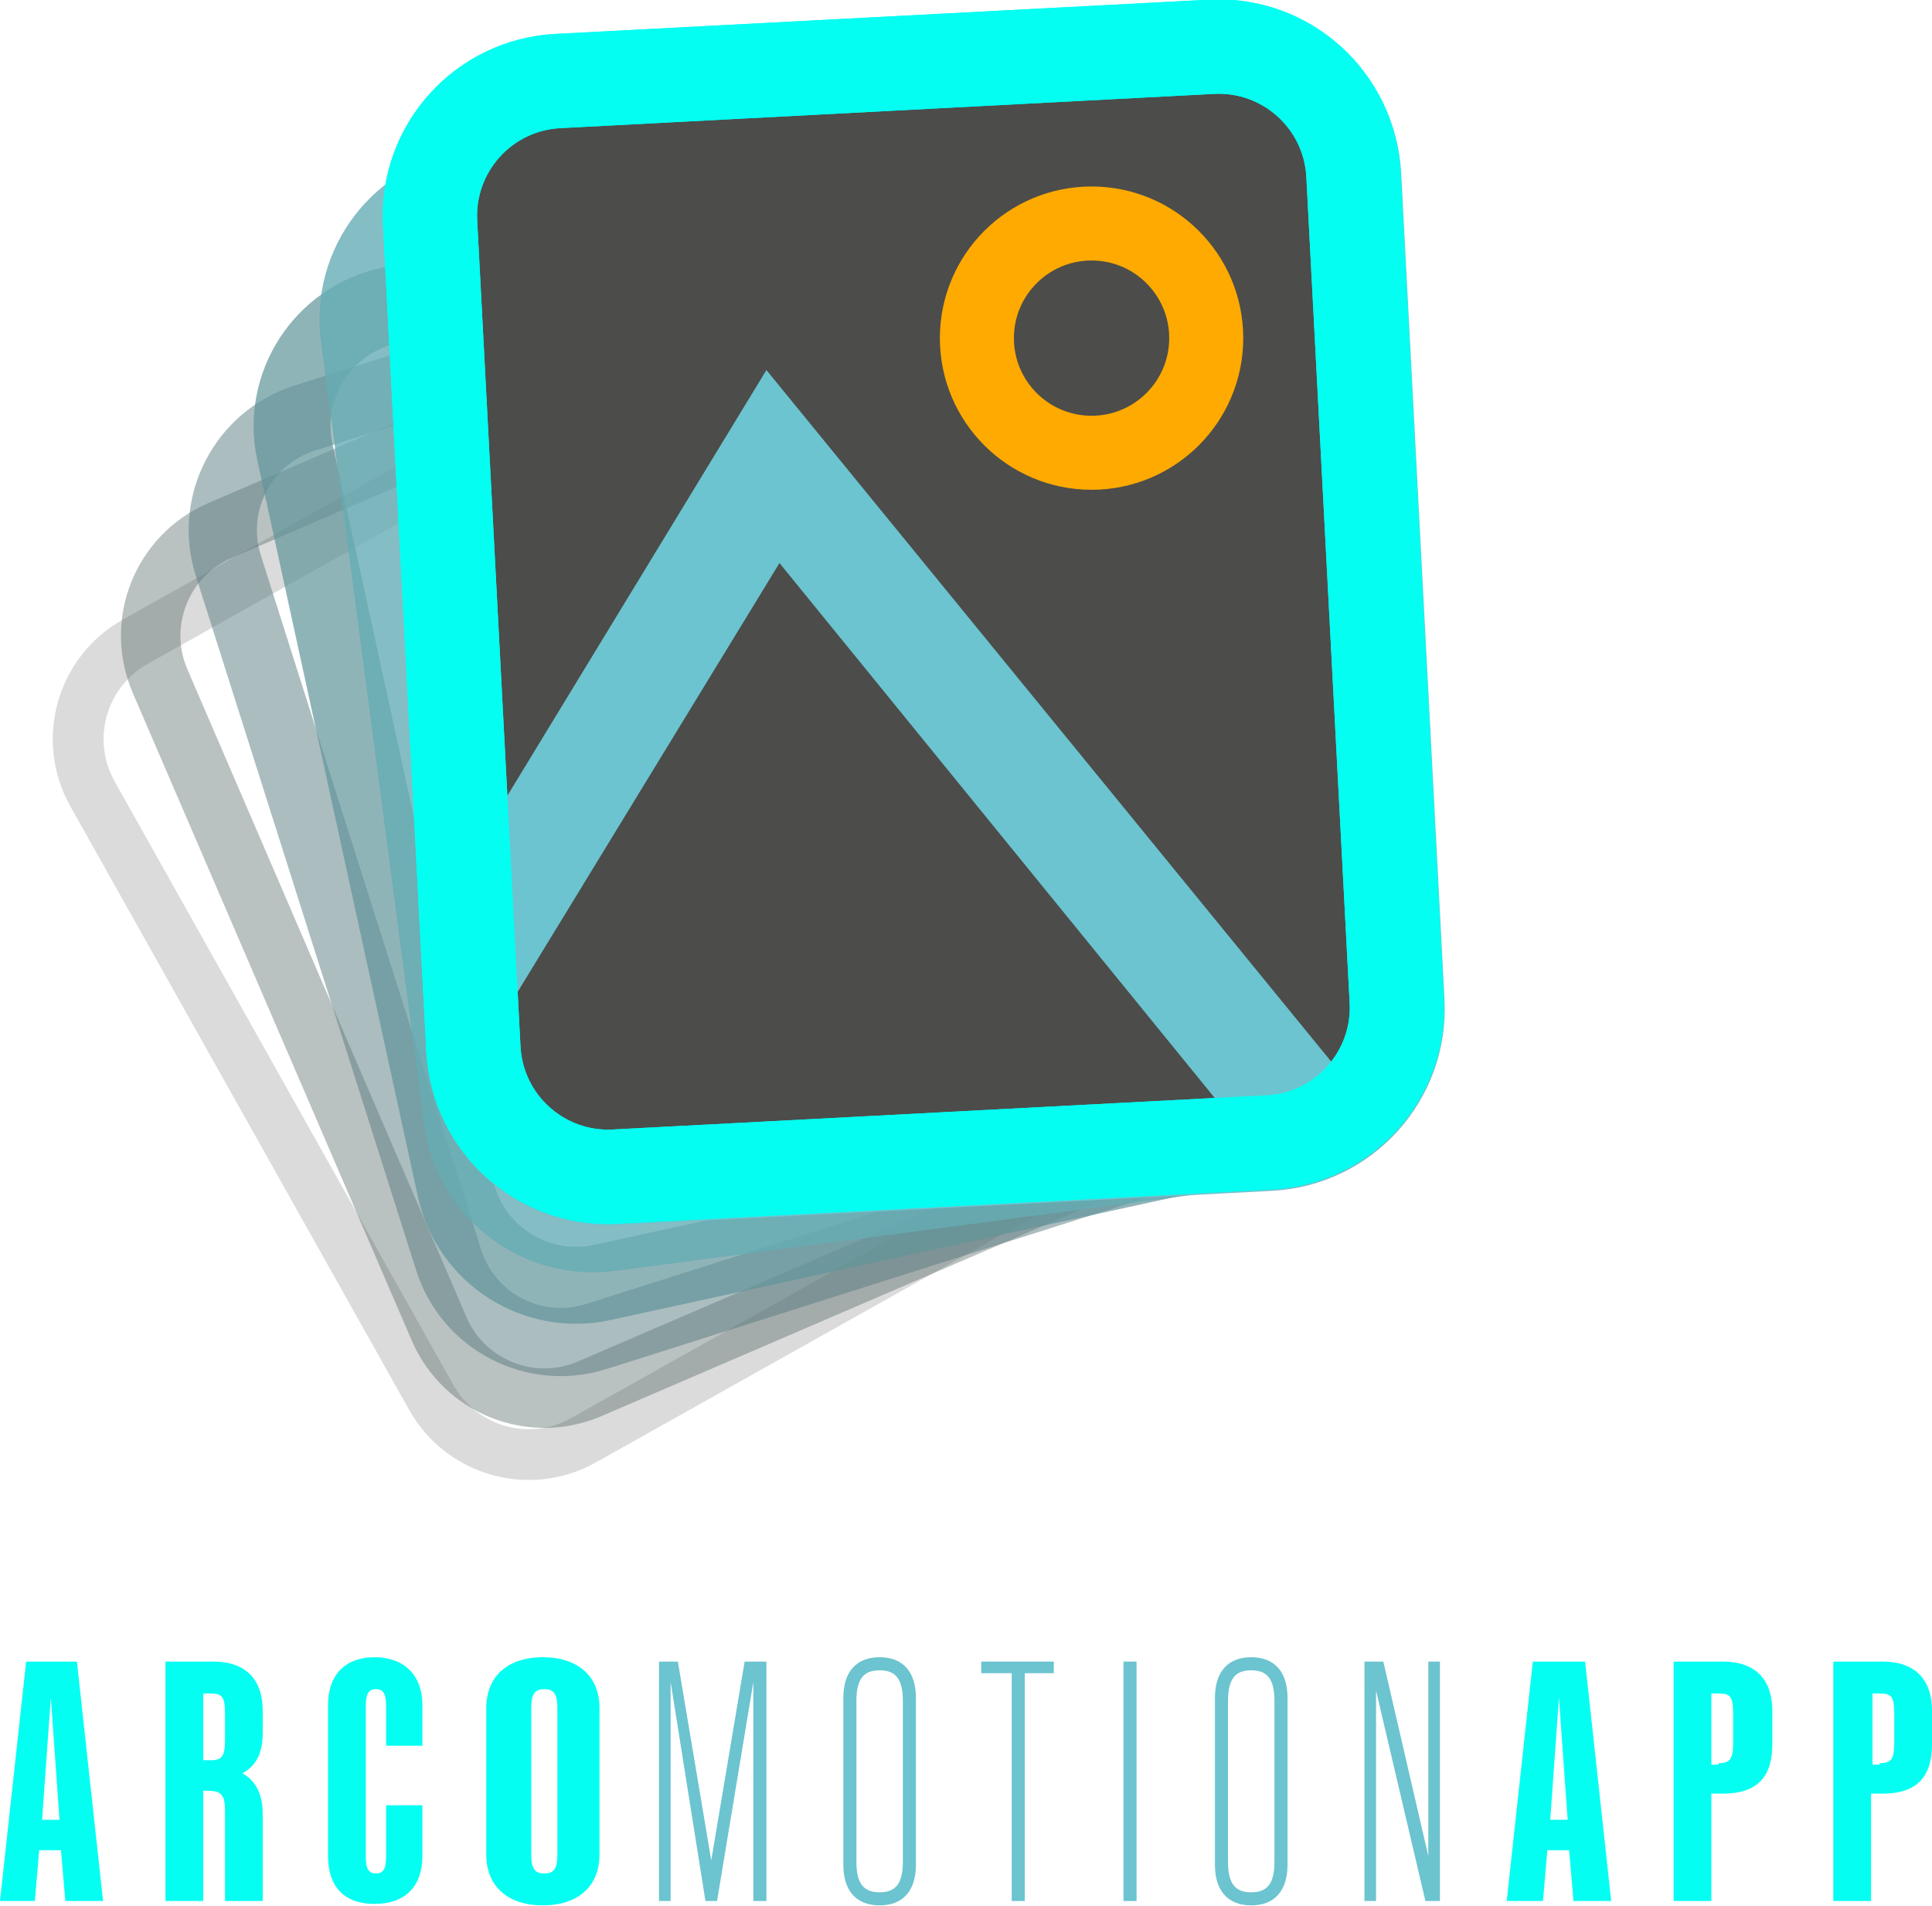
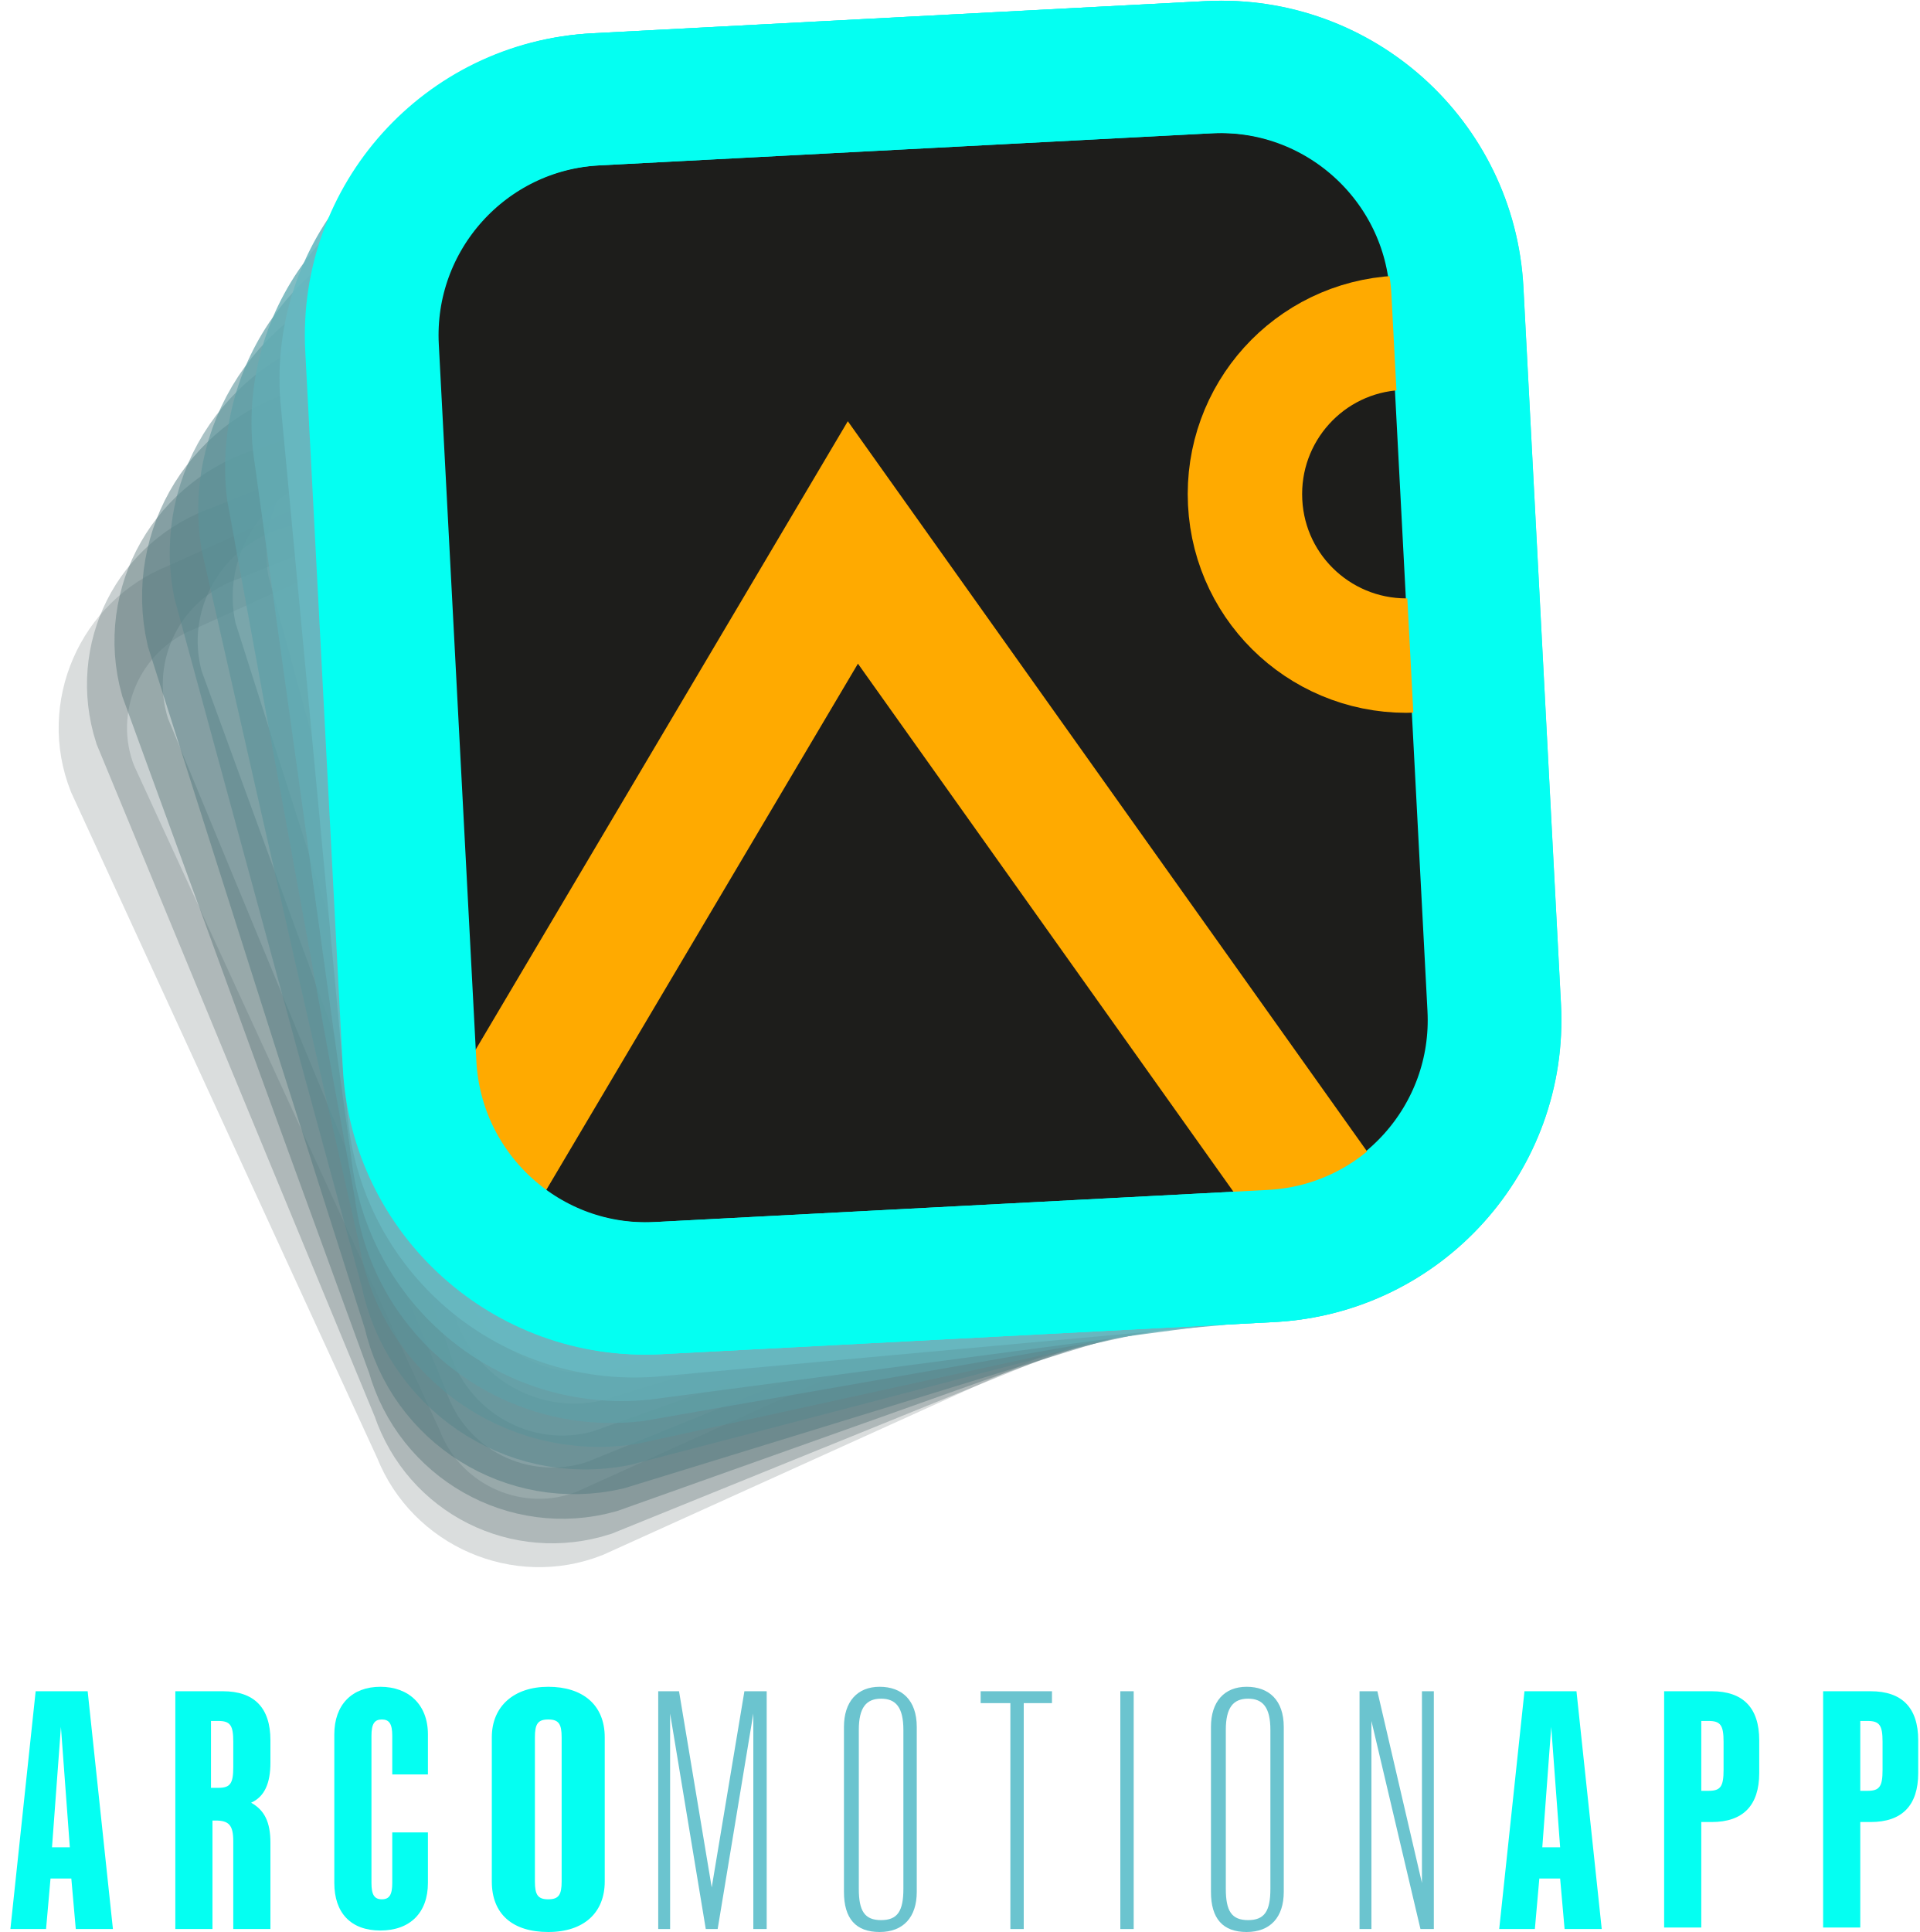
- <svg xmlns="http://www.w3.org/2000/svg" id="Layer_1" version="1.1" viewBox="0 0 133.1 131.3">
+ <svg xmlns="http://www.w3.org/2000/svg" id="Layer_1" version="1.1" viewBox="0 0 129.2 130">
  <defs>
    <style>
      .st0 {
        stroke: #6bc4cf;
      }

-       .st0, .st1, .st2, .st3, .st4, .st5, .st6, .st7, .st8 {
+       .st0, .st1, .st2, .st3, .st4, .st5, .st6, .st7, .st8, .st9, .st10, .st11, .st12, .st13, .st14, .st15 {
        stroke-miterlimit: 10;
      }

-       .st0, .st1, .st2, .st3, .st4, .st5, .st6, .st8 {
+       .st0, .st1, .st3, .st4, .st5, .st6, .st7, .st8, .st9, .st10, .st11, .st12, .st13, .st14, .st15 {
        fill: none;
      }

-       .st0, .st1, .st7 {
+       .st0, .st2, .st4, .st7 {
+         stroke-width: 8.9px;
+       }
+ 
+       .st16 {
+         fill: #6bc4cf;
+       }
+ 
+       .st1 {
+         opacity: .4;
+         stroke: #4d6e71;
+         stroke-width: 5.6px;
+       }
+ 
+       .st2 {
+         fill: #1d1d1b;
+       }
+ 
+       .st2, .st4 {
+         stroke: #04fff2;
+       }
+ 
+       .st3 {
+         opacity: .5;
+         stroke: #56868c;
        stroke-width: 6.5px;
      }

-       .st9 {
-         fill: #6bc4cf;
+       .st5 {
+         opacity: 0;
+         stroke: #3c3c3c;
+         stroke-width: 3.7px;
      }

-       .st1, .st7 {
-         stroke: #04fff2;
+       .st6 {
+         stroke-width: 7.7px;
      }

-       .st2 {
+       .st6, .st7 {
        stroke: #fa0;
-         stroke-width: 5.1px;
      }

-       .st3 {
-         opacity: .4;
-         stroke: #526465;
+       .st8 {
+         opacity: .7;
+         stroke: #5e9fa7;
+         stroke-width: 7.5px;
+       }
+ 
+       .st9 {
+         opacity: .6;
+         stroke: #5a9399;
+         stroke-width: 7px;
+       }
+ 
+       .st10 {
+         opacity: .2;
+         stroke: #455557;
+         stroke-width: 4.6px;
+       }
+ 
+       .st11 {
+         opacity: .9;
+         stroke: #67b8c1;
+         stroke-width: 8.5px;
+       }
+ 
+       .st12 {
+         opacity: .5;
+         stroke: #527a7f;
+         stroke-width: 6.1px;
+       }
+ 
+       .st13 {
+         opacity: 0;
+         stroke: #404849;
        stroke-width: 4.1px;
      }

-       .st4 {
-         opacity: .8;
-         stroke: #65acb4;
-         stroke-width: 5.9px;
-       }
- 
-       .st5 {
-         opacity: .5;
-         stroke: #587c7f;
-         stroke-width: 4.7px;
-       }
- 
-       .st6 {
-         opacity: .7;
-         stroke: #5f949a;
-         stroke-width: 5.3px;
-       }
- 
-       .st10 {
+       .st17 {
        fill: #04fff2;
      }

-       .st7 {
-         fill: #4c4c4a;
+       .st14 {
+         opacity: .8;
+         stroke: #63acb4;
+         stroke-width: 8px;
      }

-       .st8 {
-         opacity: .2;
-         stroke: #4c4c4a;
-         stroke-width: 3.5px;
+       .st15 {
+         opacity: .3;
+         stroke: #496164;
+         stroke-width: 5.1px;
      }
    </style>
  </defs>
  <g>
-     <path class="st10" d="M1.8,114.5h3.5l1.8,16.5h-2.6l-.3-3.5h-1.5l-.3,3.5H0l1.8-16.5ZM4.1,125.4l-.6-8.4h0l-.6,8.4h1.2Z" />
-     <path class="st10" d="M11.4,114.5h3.3c2.2,0,3.4,1.2,3.4,3.4v1.5c0,1.5-.5,2.3-1.4,2.8h0c.9.5,1.4,1.4,1.4,2.8v6h-2.6v-6.2c0-1.2-.3-1.4-1.3-1.4h-.2v7.6h-2.6v-16.5ZM14.5,121.3c.8,0,1-.3,1-1.4v-1.8c0-1.2-.2-1.4-1-1.4h-.5v4.6h.5Z" />
-     <path class="st10" d="M22.6,127.9v-10.4c0-2.1,1.2-3.3,3.2-3.3s3.3,1.2,3.3,3.3v2.8h-2.5v-2.7c0-.9-.2-1.2-.7-1.2s-.7.3-.7,1.2v10.3c0,.9.2,1.2.7,1.2s.7-.3.7-1.2v-3.5h2.5v3.5c0,2.1-1.2,3.3-3.3,3.3s-3.2-1.2-3.2-3.3Z" />
-     <path class="st10" d="M33.5,127.8v-10.1c0-2.2,1.5-3.5,3.9-3.5s3.9,1.3,3.9,3.5v10.1c0,2.2-1.5,3.5-3.9,3.5s-3.9-1.3-3.9-3.5ZM38.4,127.8v-10.1c0-.9-.2-1.3-.9-1.3s-.9.4-.9,1.3v10.1c0,.9.2,1.3.9,1.3s.9-.4.9-1.3Z" />
-     <path class="st9" d="M45.2,114.5h1.5l2.3,13.7h0l2.3-13.7h1.5v16.5h-.9v-15.1h0l-2.5,15.1h-.8l-2.4-15.1h0v15.1h-.8v-16.5Z" />
-     <path class="st9" d="M58.1,128.5v-11.5c0-1.8.9-2.8,2.5-2.8s2.5,1,2.5,2.8v11.5c0,1.8-.9,2.8-2.5,2.8s-2.5-1-2.5-2.8ZM62.2,128.3v-11.1c0-1.5-.5-2.1-1.6-2.1s-1.6.6-1.6,2.1v11.1c0,1.5.5,2.1,1.6,2.1s1.6-.6,1.6-2.1Z" />
-     <path class="st9" d="M69.6,115.3h-2v-.8h5v.8h-2v15.7h-.9v-15.7Z" />
-     <path class="st9" d="M77.4,114.5h.9v16.5h-.9v-16.5Z" />
-     <path class="st9" d="M83.7,128.5v-11.5c0-1.8.9-2.8,2.5-2.8s2.5,1,2.5,2.8v11.5c0,1.8-.9,2.8-2.5,2.8s-2.5-1-2.5-2.8ZM87.8,128.3v-11.1c0-1.5-.5-2.1-1.6-2.1s-1.6.6-1.6,2.1v11.1c0,1.5.5,2.1,1.6,2.1s1.6-.6,1.6-2.1Z" />
-     <path class="st9" d="M94.1,114.5h1.2l3.1,13.4h0v-13.4h.8v16.5h-1l-3.4-14.5h0v14.5h-.8v-16.5Z" />
-     <path class="st10" d="M105.7,114.5h3.5l1.8,16.5h-2.6l-.3-3.5h-1.5l-.3,3.5h-2.5l1.8-16.5ZM108,125.4l-.6-8.4h0l-.6,8.4h1.2Z" />
-     <path class="st10" d="M115.4,114.5h3.3c2.2,0,3.4,1.2,3.4,3.4v2.3c0,2.3-1.1,3.4-3.4,3.4h-.8v7.4h-2.6v-16.5ZM118.4,121.5c.8,0,1-.3,1-1.4v-2c0-1.2-.2-1.4-1-1.4h-.5v4.9h.5Z" />
-     <path class="st10" d="M126.4,114.5h3.3c2.2,0,3.4,1.2,3.4,3.4v2.3c0,2.3-1.1,3.4-3.4,3.4h-.8v7.4h-2.6v-16.5ZM129.5,121.5c.8,0,1-.3,1-1.4v-2c0-1.2-.2-1.4-1-1.4h-.5v4.9h.5Z" />
+     <path class="st17" d="M2.5,113.8h3.4l1.7,16h-2.5l-.3-3.4h-1.4l-.3,3.4H.7l1.7-16ZM4.7,124.3l-.6-8.1h0l-.6,8.1h1.2Z" />
+     <path class="st17" d="M11.8,113.8h3.2c2.1,0,3.2,1.1,3.2,3.3v1.5c0,1.4-.4,2.3-1.3,2.7h0c.9.5,1.3,1.3,1.3,2.7v5.8h-2.5v-5.9c0-1.1-.3-1.4-1.2-1.4h-.2v7.3h-2.5v-16ZM14.7,120.3c.8,0,1-.3,1-1.4v-1.7c0-1.1-.2-1.4-1-1.4h-.5v4.5h.5Z" />
+     <path class="st17" d="M22.5,126.7v-10c0-2,1.2-3.2,3.1-3.2s3.2,1.2,3.2,3.2v2.7h-2.4v-2.6c0-.8-.2-1.1-.7-1.1s-.7.3-.7,1.1v9.9c0,.8.2,1.1.7,1.1s.7-.3.7-1.1v-3.4h2.4v3.4c0,2-1.2,3.2-3.2,3.2s-3.1-1.2-3.1-3.2Z" />
+     <path class="st17" d="M33.1,126.6v-9.7c0-2.1,1.5-3.4,3.8-3.4s3.8,1.2,3.8,3.4v9.7c0,2.1-1.4,3.4-3.8,3.4s-3.8-1.2-3.8-3.4ZM37.8,126.6v-9.7c0-.9-.2-1.2-.9-1.2s-.9.3-.9,1.2v9.7c0,.9.2,1.2.9,1.2s.9-.3.9-1.2Z" />
+     <path class="st16" d="M44.3,113.8h1.4l2.2,13.2h0l2.2-13.2h1.5v16h-.9v-14.5h0l-2.4,14.5h-.8l-2.4-14.5h0v14.5h-.8v-16Z" />
+     <path class="st16" d="M56.8,127.3v-11.1c0-1.7.9-2.7,2.4-2.7s2.5.9,2.5,2.7v11.1c0,1.7-.9,2.7-2.5,2.7s-2.4-.9-2.4-2.7ZM60.8,127.1v-10.7c0-1.5-.5-2.1-1.5-2.1s-1.5.6-1.5,2.1v10.7c0,1.5.4,2.1,1.5,2.1s1.5-.6,1.5-2.1Z" />
+     <path class="st16" d="M67.9,114.6h-1.9v-.8h4.8v.8h-1.9v15.2h-.9v-15.2Z" />
+     <path class="st16" d="M75.4,113.8h.9v16h-.9v-16Z" />
+     <path class="st16" d="M81.5,127.3v-11.1c0-1.7.9-2.7,2.4-2.7s2.5.9,2.5,2.7v11.1c0,1.7-.9,2.7-2.5,2.7s-2.4-.9-2.4-2.7ZM85.5,127.1v-10.7c0-1.5-.5-2.1-1.5-2.1s-1.5.6-1.5,2.1v10.7c0,1.5.4,2.1,1.5,2.1s1.5-.6,1.5-2.1Z" />
+     <path class="st16" d="M91.5,113.8h1.2l3,12.9h0v-12.9h.8v16h-.9l-3.3-14h0v14h-.8v-16Z" />
+     <path class="st17" d="M102.7,113.8h3.4l1.7,16h-2.5l-.3-3.4h-1.4l-.3,3.4h-2.4l1.7-16ZM105,124.3l-.6-8.1h0l-.6,8.1h1.2Z" />
+     <path class="st17" d="M112,113.8h3.2c2.1,0,3.2,1.1,3.2,3.3v2.2c0,2.2-1.1,3.3-3.2,3.3h-.7v7.1h-2.5v-16ZM115,120.5c.8,0,1-.3,1-1.4v-1.9c0-1.1-.2-1.4-1-1.4h-.5v4.7h.5Z" />
+     <path class="st17" d="M122.7,113.8h3.2c2.1,0,3.2,1.1,3.2,3.3v2.2c0,2.2-1.1,3.3-3.2,3.3h-.7v7.1h-2.5v-16ZM125.7,120.5c.8,0,1-.3,1-1.4v-1.9c0-1.1-.2-1.4-1-1.4h-.5v4.7h.5Z" />
  </g>
  <g>
    <g>
-       <rect class="st8" x="14.6" y="31" width="53.1" height="63.1" rx="7.7" ry="7.7" transform="translate(-25.3 28.1) rotate(-29.3)" />
-       <rect class="st3" x="18.4" y="26.3" width="54.2" height="64.4" rx="7.9" ry="7.9" transform="translate(-19.4 22.8) rotate(-23.3)" />
-       <rect class="st5" x="22" y="21.2" width="55.9" height="66.4" rx="8.1" ry="8.1" transform="translate(-14.1 17.7) rotate(-17.6)" />
-       <rect class="st6" x="25.2" y="15.9" width="58.1" height="68.9" rx="8.5" ry="8.5" transform="translate(-9.5 12.7) rotate(-12.3)" />
-       <rect class="st4" x="28.3" y="10.2" width="60.7" height="72" rx="8.8" ry="8.8" transform="translate(-5.5 8) rotate(-7.5)" />
-       <rect class="st0" x="31.1" y="4.4" width="63.7" height="75.6" rx="9.3" ry="9.3" transform="translate(-2.1 3.4) rotate(-3)" />
+       <rect class="st5" x="11.6" y="33.7" width="56.3" height="66.8" rx="8.2" ry="8.2" transform="translate(-27.7 28) rotate(-29.3)" />
+       <path class="st13" d="M74.6,86.3l-35.4,17.9c-4.4,2.1-9.6.2-11.7-4.2L4.9,55.6c-2.1-4.4-.2-9.6,4.2-11.7l35.4-17.9c4.4-2.1,9.6-.2,11.7,4.2l22.6,44.4c2.1,4.4.2,9.6-4.2,11.7Z" />
+       <path class="st10" d="M75.7,86.2l-36,16.3c-4.8,1.9-10.3-.5-12.2-5.3L6.9,52.4c-1.9-4.8.5-10.3,5.3-12.2l36-16.3c4.8-1.9,10.3.5,12.2,5.3l20.6,44.8c1.9,4.8-.5,10.3-5.3,12.2Z" />
+       <path class="st15" d="M76.8,86l-36.5,14.8c-5.3,1.7-10.9-1.1-12.7-6.4L8.9,49.2c-1.7-5.3,1.1-10.9,6.4-12.7l36.5-14.8c5.3-1.7,10.9,1.1,12.7,6.4l18.6,45.1c1.7,5.3-1.1,10.9-6.4,12.7Z" />
+       <path class="st1" d="M77.8,85.8l-37.1,13.2c-5.7,1.6-11.6-1.8-13.2-7.5L10.9,46c-1.6-5.7,1.8-11.6,7.5-13.2l37.1-13.2c5.7-1.6,11.6,1.8,13.2,7.5l16.6,45.5c1.6,5.7-1.8,11.6-7.5,13.2Z" />
+       <path class="st12" d="M78.9,85.6l-37.7,11.6c-6.1,1.4-12.3-2.4-13.7-8.6l-14.6-45.9c-1.4-6.1,2.4-12.3,8.6-13.7l37.7-11.6c6.1-1.4,12.3,2.4,13.7,8.6l14.6,45.9c1.4,6.1-2.4,12.3-8.6,13.7Z" />
+       <path class="st3" d="M80,85.4l-38.3,10c-6.6,1.3-12.9-3.1-14.2-9.6l-12.6-46.3c-1.3-6.6,3.1-12.9,9.6-14.2l38.3-10c6.6-1.3,12.9,3.1,14.2,9.6l12.6,46.3c1.3,6.6-3.1,12.9-9.6,14.2Z" />
+       <path class="st9" d="M81.1,85.2l-38.8,8.5c-7,1.1-13.6-3.7-14.7-10.7l-10.6-46.7c-1.1-7,3.7-13.6,10.7-14.7l38.8-8.5c7-1.1,13.6,3.7,14.7,10.7l10.6,46.7c1.1,7-3.7,13.6-10.7,14.7Z" />
+       <path class="st8" d="M82.2,85l-39.4,6.9c-7.5.9-14.3-4.4-15.2-11.8l-8.6-47c-.9-7.5,4.4-14.3,11.8-15.2l39.4-6.9c7.5-.9,14.3,4.4,15.2,11.8l8.6,47c.9,7.5-4.4,14.3-11.8,15.2Z" />
+       <path class="st14" d="M83.3,84.9l-40,5.3c-7.9.8-14.9-5-15.7-12.9l-6.6-47.4c-.8-7.9,5-14.9,12.9-15.7l40-5.3c7.9-.8,14.9,5,15.7,12.9l6.6,47.4c.8,7.9-5,14.9-12.9,15.7Z" />
+       <path class="st11" d="M84.4,84.7l-40.6,3.7c-8.3.6-15.6-5.6-16.2-14l-4.5-47.8c-.6-8.3,5.6-15.6,14-16.2l40.6-3.7c8.3-.6,15.6,5.6,16.2,14l4.5,47.8c.6,8.3-5.6,15.6-14,16.2Z" />
+       <rect class="st0" x="26.3" y="5.5" width="73.1" height="80.1" rx="15.9" ry="15.9" transform="translate(-2.3 3.4) rotate(-3)" />
    </g>
-     <rect class="st7" x="31.1" y="4.4" width="63.7" height="75.6" rx="9.3" ry="9.3" transform="translate(128 81) rotate(177)" />
-     <path class="st9" d="M89.4,80.4c-1.1,0-2.2-.5-3-1.4l-32.7-40.2-18.8,30.8-5.1-6.3,23-37.8,39.6,48.5c1.3,1.6,1.1,4-.5,5.4-.7.6-1.6.9-2.4.9Z" />
-     <circle class="st2" cx="75.2" cy="23.3" r="7.9" />
+     <rect class="st2" x="26.3" y="5.5" width="73.1" height="80.1" rx="15.9" ry="15.9" transform="translate(127.9 87.8) rotate(177)" />
+     <g>
+       <path class="st7" d="M31.1,80.9l26.3-44.4,33.5,47.1" />
+       <path class="st6" d="M95.2,44.1c-6,.3-11.1-4.3-11.4-10.3-.3-6,4.3-11.1,10.3-11.4" />
+     </g>
  </g>
-   <rect class="st1" x="31.1" y="4.4" width="63.7" height="75.6" rx="9.3" ry="9.3" transform="translate(128 81) rotate(177)" />
+   <rect class="st4" x="26.2" y="5.5" width="73.1" height="80.1" rx="15.9" ry="15.9" transform="translate(127.9 87.8) rotate(177)" />
</svg>
